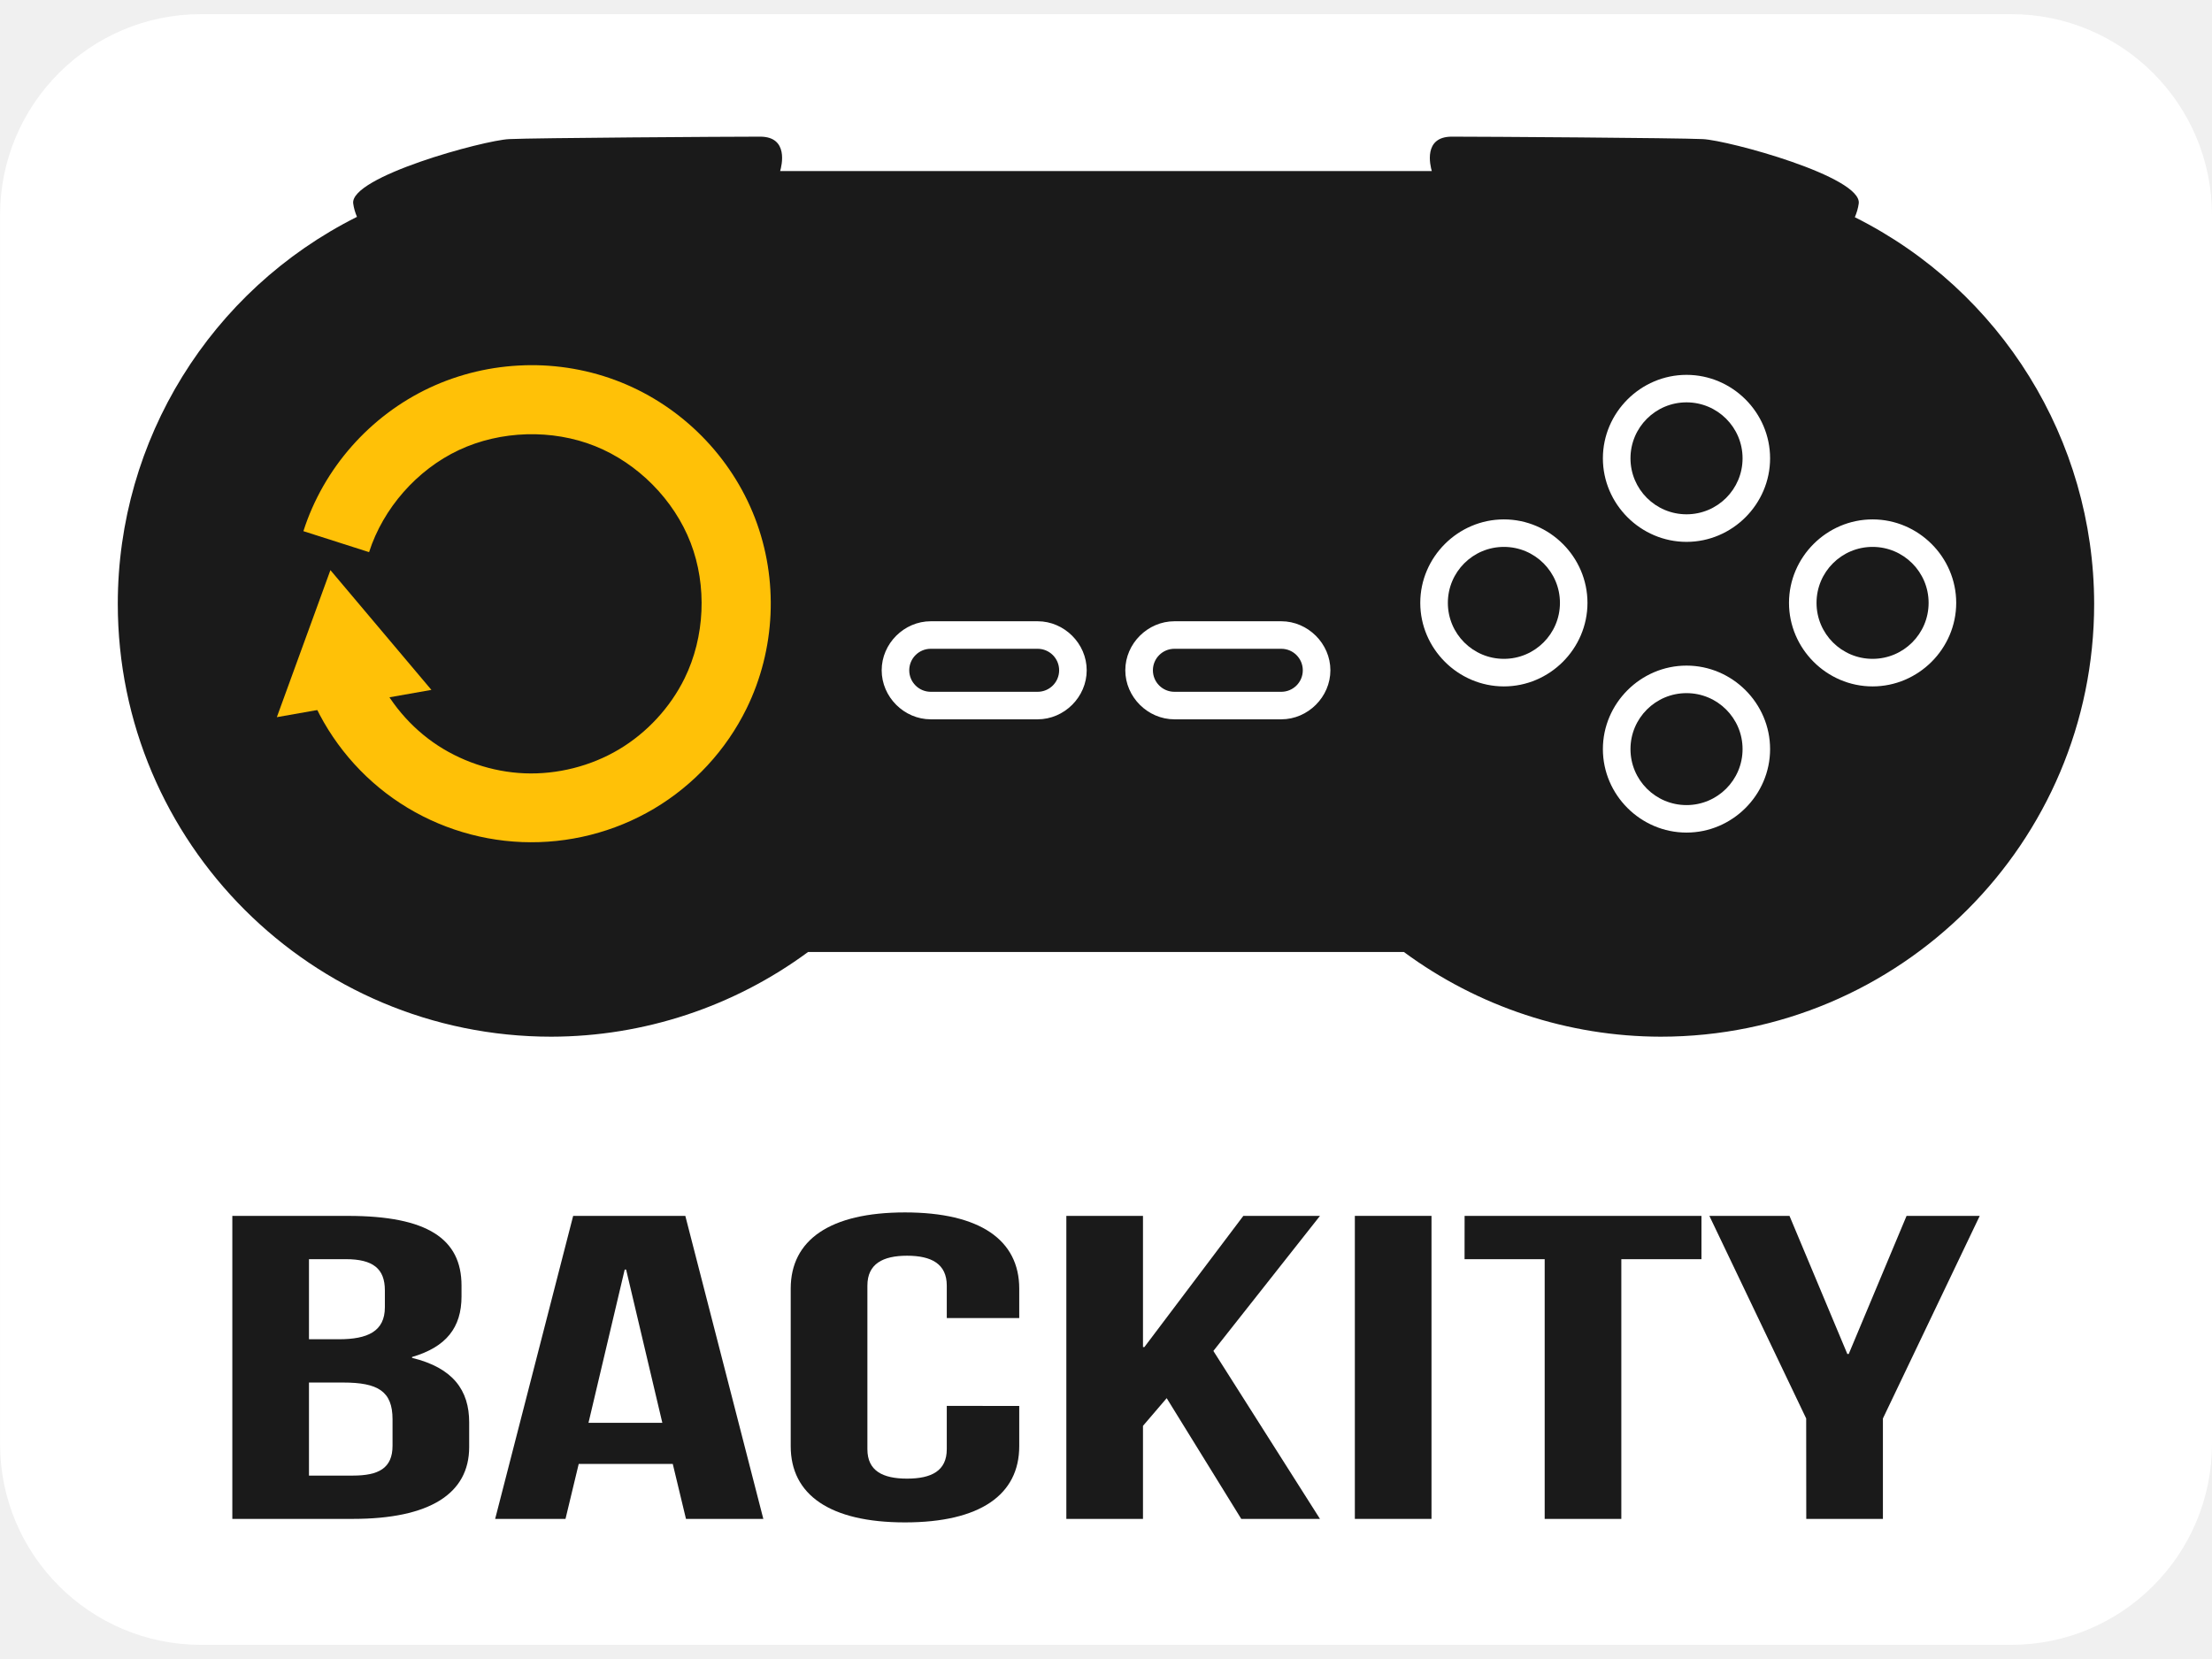
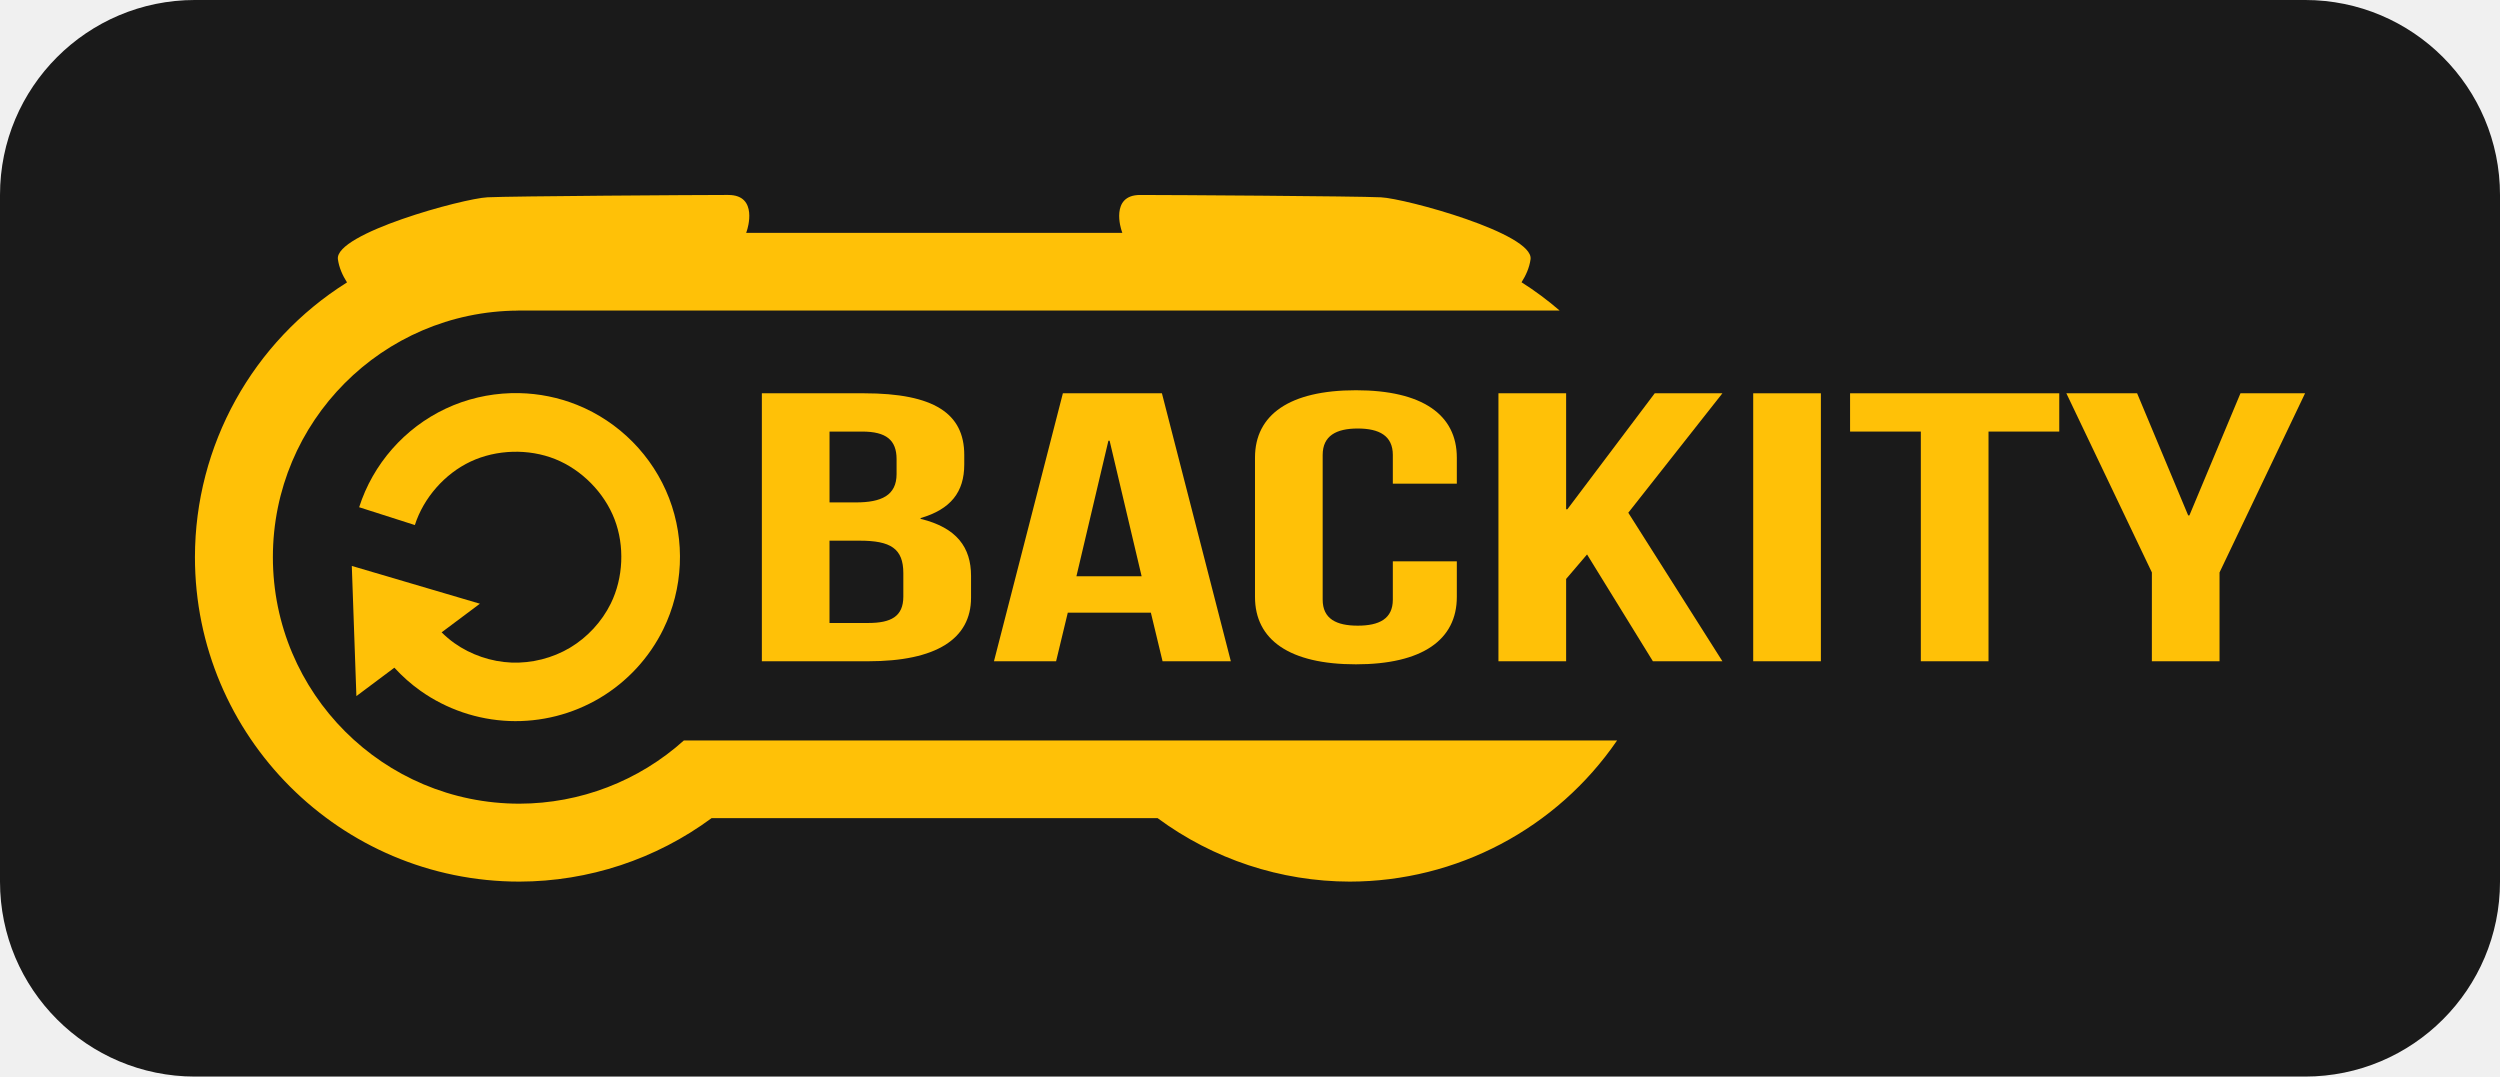
- <svg xmlns="http://www.w3.org/2000/svg" width="256" height="192" viewBox="0 0 67.731 50.8" version="1.1" id="svg8">
-   <defs id="defs2">
-     </defs>
-   <g id="layer1" transform="translate(-0.00137307,-237.0556)">
-     <rect ry="6.155" y="237.489" x="0.002" height="49.933" width="67.731" id="rect5481" style="opacity:1;fill:#ffffff;fill-opacity:1;stroke:none;stroke-width:2.117;stroke-linecap:round;stroke-linejoin:round;stroke-miterlimit:4;stroke-dasharray:none;stroke-opacity:1;paint-order:stroke fill markers" />
-     <g transform="matrix(0.8935085,0,0,0.8923153,3.607711,27.87583)" id="g5451" style="stroke-width:1.12">
-       <path id="path5447" d="m 13.939,246.959 c -1.119,0.033 -2.23,0.291 -3.255,0.772 -2.049,0.963 -3.635,2.765 -4.324,4.92 l 2.251,0.72 c 0.481,-1.505 1.644,-2.829 3.077,-3.503 1.433,-0.673 3.197,-0.725 4.667,-0.136 1.47,0.589 2.709,1.845 3.276,3.319 0.567,1.475 0.489,3.231 -0.207,4.65 -0.492,1.002 -1.293,1.871 -2.254,2.442 -0.961,0.572 -2.107,0.862 -3.225,0.818 -1.118,-0.044 -2.238,-0.426 -3.15,-1.072 -0.912,-0.646 -1.64,-1.574 -2.05,-2.612 l -2.197,0.868 c 0.582,1.472 1.589,2.756 2.882,3.672 1.293,0.916 2.838,1.44 4.421,1.503 1.584,0.063 3.166,-0.337 4.528,-1.147 1.362,-0.81 2.468,-2.01 3.166,-3.431 0.997,-2.031 1.103,-4.428 0.291,-6.54 -0.812,-2.111 -2.498,-3.819 -4.599,-4.662 -1.051,-0.421 -2.178,-0.615 -3.297,-0.582 z" style="color:#000000;font-style:normal;font-variant:normal;font-weight:normal;font-stretch:normal;font-size:medium;line-height:normal;font-family:sans-serif;font-variant-ligatures:normal;font-variant-position:normal;font-variant-caps:normal;font-variant-numeric:normal;font-variant-alternates:normal;font-feature-settings:normal;text-indent:0;text-align:start;text-decoration:none;text-decoration-line:none;text-decoration-style:solid;text-decoration-color:#000000;letter-spacing:normal;word-spacing:normal;text-transform:none;writing-mode:lr-tb;direction:ltr;text-orientation:mixed;dominant-baseline:auto;baseline-shift:baseline;text-anchor:start;white-space:normal;shape-padding:0;clip-rule:nonzero;display:inline;overflow:visible;visibility:visible;opacity:1;isolation:auto;mix-blend-mode:normal;color-interpolation:sRGB;color-interpolation-filters:linearRGB;solid-color:#000000;solid-opacity:1;vector-effect:none;fill:#ffc107;fill-opacity:1;fill-rule:nonzero;stroke:none;stroke-width:2.963;stroke-linecap:butt;stroke-linejoin:miter;stroke-miterlimit:4;stroke-dasharray:none;stroke-dashoffset:0;stroke-opacity:1;color-rendering:auto;image-rendering:auto;shape-rendering:auto;text-rendering:auto;enable-background:accumulate" />
-       <path style="opacity:1;fill:#ffc107;fill-opacity:1;stroke:none;stroke-width:4.148;stroke-linecap:round;stroke-linejoin:round;stroke-miterlimit:4;stroke-dasharray:none;stroke-opacity:1;paint-order:stroke fill markers" d="m 10.747,258.098 -5.297,0.936 1.836,-5.046 z" id="path5449" />
+ <svg xmlns="http://www.w3.org/2000/svg" width="128.233mm" height="55.221mm" viewBox="0 0 128.233 55.221" version="1.1" id="svg6729">
+   <defs id="defs6723" />
+   <g id="layer1" transform="translate(-22.81791,-32.0205)">
+     <rect style="opacity:1;fill:#1a1a1a;fill-opacity:1;stroke:none;stroke-width:5;stroke-linecap:round;stroke-linejoin:round;stroke-miterlimit:4;stroke-dasharray:none;stroke-opacity:1;paint-order:stroke fill markers" id="rect5662" width="128.233" height="55.221" x="22.818" y="32.02" rx="10" ry="10" />
+     <path style="opacity:1;fill:#ffc107;fill-opacity:1;stroke:none;stroke-width:3.969;stroke-linecap:round;stroke-linejoin:round;stroke-miterlimit:4;stroke-dasharray:none;stroke-opacity:1;paint-order:stroke fill markers" d="m 60.178,42.02 c -1.559,0 -11.093,0.06 -12.352,0.12 -1.259,0.06 -7.855,1.859 -7.676,3.178 0.06,0.438 0.246,0.842 0.467,1.188 a 16.645,16.645 0 0 0 -7.8,14.091 16.645,16.645 0 0 0 16.645,16.644 16.645,16.645 0 0 0 9.855,-3.255 h 22.879 a 16.645,16.645 0 0 0 9.856,3.255 16.645,16.645 0 0 0 13.711,-7.239 H 57.895 A 12.647,12.647 0 0 1 49.463,73.244 12.647,12.647 0 0 1 36.815,60.597 12.647,12.647 0 0 1 49.392,47.952 v -0.005 h 53.422 a 16.645,16.645 0 0 0 -1.951,-1.448 c 0.219,-0.344 0.403,-0.745 0.462,-1.18 0.18,-1.319 -6.416,-3.118 -7.675,-3.178 -1.259,-0.06 -10.794,-0.12 -12.353,-0.12 -1.559,0 -0.959,1.799 -0.959,1.799 l 0.047,0.144 h -19.293 l 0.047,-0.144 c 0,0 0.599,-1.799 -0.96,-1.799 z" id="circle6605" />
+     <g id="g6615" transform="matrix(1.220261,0,0,1.220261,-185.9537,-1319.996)" style="stroke-width:0.819">
+       <g aria-label="BackITY" transform="scale(1.267754,0.7887964)" style="font-style:normal;font-variant:normal;font-weight:normal;font-stretch:normal;font-size:20.4px;line-height:12.75px;font-family:Lato;-inkscape-font-specification:Lato;letter-spacing:0px;word-spacing:0px;fill:#ffc107;fill-opacity:1;stroke:none;stroke-width:0.217" id="text6613">
+         <path d="m 163.6,1425.596 h -3.386 v 14.28 h 3.529 c 2.244,0 3.407,-1.183 3.407,-3.386 v -1.163 c 0,-1.51 -0.469,-2.57 -1.673,-3.04 v -0.041 c 1,-0.469 1.448,-1.387 1.448,-2.856 v -0.51 c 0,-2.203 -1,-3.284 -3.325,-3.284 z m -0.143,7.854 c 1.02,0 1.448,0.408 1.448,1.734 v 1.244 c 0,1.061 -0.408,1.408 -1.163,1.408 h -1.285 v -4.386 z m 0.082,-5.814 c 0.796,0 1.142,0.449 1.142,1.469 v 0.796 c 0,1.142 -0.51,1.51 -1.346,1.51 h -0.877 v -3.774 z" style="font-style:normal;font-variant:normal;font-weight:normal;font-stretch:normal;font-family:'Bebas Neue';-inkscape-font-specification:'Bebas Neue';fill:#ffc107;fill-opacity:1;stroke-width:0.217" id="path7295" />
+         <path d="m 173.479,1425.596 h -3.284 l -2.285,14.28 h 2.06 l 0.388,-2.591 h 2.754 l 0.388,2.591 h 2.264 z m -1.775,2.53 h 0.041 l 1.061,7.221 h -2.162 z" style="font-style:normal;font-variant:normal;font-weight:normal;font-stretch:normal;font-family:'Bebas Neue';-inkscape-font-specification:'Bebas Neue';fill:#ffc107;fill-opacity:1;stroke-width:0.217" id="path7297" />
+         <path d="m 181.135,1434.552 v 2.04 c 0,1.02 -0.449,1.387 -1.163,1.387 -0.714,0 -1.163,-0.367 -1.163,-1.387 v -7.711 c 0,-1.02 0.449,-1.408 1.163,-1.408 0.714,0 1.163,0.388 1.163,1.408 v 1.53 h 2.122 v -1.387 c 0,-2.285 -1.142,-3.59 -3.346,-3.59 -2.203,0 -3.346,1.306 -3.346,3.59 v 7.425 c 0,2.285 1.142,3.59 3.346,3.59 2.203,0 3.346,-1.306 3.346,-3.59 v -1.897 z" style="font-style:normal;font-variant:normal;font-weight:normal;font-stretch:normal;font-family:'Bebas Neue';-inkscape-font-specification:'Bebas Neue';fill:#ffc107;fill-opacity:1;stroke-width:0.217" id="path7299" />
+         <path d="m 189.758,1439.876 h 2.305 l -3.121,-7.915 3.121,-6.365 h -2.244 l -2.897,6.181 h -0.041 v -6.181 h -2.244 v 14.28 h 2.244 v -4.386 l 0.694,-1.306 z" style="font-style:normal;font-variant:normal;font-weight:normal;font-stretch:normal;font-family:'Bebas Neue';-inkscape-font-specification:'Bebas Neue';fill:#ffc107;fill-opacity:1;stroke-width:0.217" id="path7301" />
+         <path d="m 193.084,1439.876 h 2.244 v -14.28 h -2.244 z" style="font-style:normal;font-variant:normal;font-weight:normal;font-stretch:normal;font-family:'Bebas Neue';-inkscape-font-specification:'Bebas Neue';fill:#ffc107;fill-opacity:1;stroke-width:0.217" id="path7303" />
+         <path d="m 196.296,1427.636 h 2.346 v 12.24 h 2.244 v -12.24 h 2.346 v -2.04 h -6.936 z" style="font-style:normal;font-variant:normal;font-weight:normal;font-stretch:normal;font-family:'Bebas Neue';-inkscape-font-specification:'Bebas Neue';fill:#ffc107;fill-opacity:1;stroke-width:0.217" id="path7305" />
+         <path d="m 206.302,1439.876 h 2.244 v -4.733 l 2.836,-9.547 h -2.142 l -1.693,6.507 h -0.041 l -1.693,-6.507 h -2.346 l 2.836,9.547 z" style="font-style:normal;font-variant:normal;font-weight:normal;font-stretch:normal;font-family:'Bebas Neue';-inkscape-font-specification:'Bebas Neue';fill:#ffc107;fill-opacity:1;stroke-width:0.217" id="path7307" />
+       </g>
    </g>
-     <path id="path5457" d="m 23.276,241.24 c -0.97,0 -6.901,0.037 -7.685,0.075 -0.783,0.037 -4.887,1.155 -4.775,1.974 0.019,0.142 0.061,0.278 0.115,0.407 -4.488,2.248 -7.323,6.832 -7.324,11.847 7.14e-5,7.322 5.944,13.257 13.275,13.257 2.83,-0.005 5.584,-0.914 7.861,-2.593 h 18.246 c 2.277,1.679 5.031,2.588 7.861,2.593 7.332,1.4e-4 13.275,-5.935 13.275,-13.257 -0.007,-5.011 -2.842,-9.591 -7.328,-11.836 0.056,-0.132 0.099,-0.272 0.119,-0.418 0.112,-0.82 -3.991,-1.937 -4.775,-1.974 -0.783,-0.037 -6.715,-0.075 -7.685,-0.075 -0.881,0 -0.662,0.884 -0.613,1.054 H 23.889 c 0.049,-0.169 0.268,-1.054 -0.613,-1.054 z m 28.367,7.294 c 1.404,0 2.559,1.154 2.559,2.556 0,1.402 -1.156,2.558 -2.559,2.558 -1.404,0 -2.561,-1.156 -2.561,-2.558 0,-1.402 1.157,-2.556 2.561,-2.556 z m -5.592,4.426 c 1.404,0 2.559,1.154 2.559,2.556 0,1.402 -1.155,2.558 -2.559,2.558 -1.404,0 -2.561,-1.156 -2.561,-2.558 0,-1.402 1.157,-2.556 2.561,-2.556 z m 11.289,0 c 1.404,0 2.561,1.154 2.561,2.556 0,1.402 -1.157,2.558 -2.561,2.558 -1.404,0 -2.559,-1.156 -2.559,-2.558 0,-1.402 1.156,-2.556 2.559,-2.556 z m -28.838,3.119 h 3.271 c 0.818,0 1.503,0.684 1.503,1.501 0,0.817 -0.685,1.502 -1.503,1.502 h -3.271 c -0.818,0 -1.504,-0.684 -1.504,-1.502 0,-0.817 0.685,-1.501 1.504,-1.501 z m 7.461,0 h 3.27 c 0.818,0 1.505,0.684 1.505,1.501 0,0.817 -0.686,1.502 -1.505,1.502 h -3.27 c -0.818,0 -1.505,-0.684 -1.505,-1.502 0,-0.817 0.686,-1.501 1.505,-1.501 z m 15.68,1.358 c 1.404,0 2.559,1.155 2.559,2.557 0,1.402 -1.156,2.556 -2.559,2.556 -1.404,0 -2.561,-1.154 -2.561,-2.556 0,-1.402 1.157,-2.557 2.561,-2.557 z" style="opacity:1;fill:#1a1a1a;fill-opacity:1;stroke:none;stroke-width:2.117;stroke-linecap:round;stroke-linejoin:round;stroke-miterlimit:4;stroke-dasharray:none;stroke-opacity:1;paint-order:stroke fill markers" />
-     <ellipse style="opacity:1;fill:#1a1a1a;fill-opacity:1;stroke:none;stroke-width:2.117;stroke-linecap:round;stroke-linejoin:round;stroke-miterlimit:4;stroke-dasharray:none;stroke-opacity:1;paint-order:stroke fill markers" id="ellipse5459" cx="51.643" cy="251.09" rx="1.716" ry="1.714" />
-     <ellipse cy="255.516" cx="46.051" id="ellipse5461" style="opacity:1;fill:#1a1a1a;fill-opacity:1;stroke:none;stroke-width:2.117;stroke-linecap:round;stroke-linejoin:round;stroke-miterlimit:4;stroke-dasharray:none;stroke-opacity:1;paint-order:stroke fill markers" rx="1.716" ry="1.714" />
-     <ellipse style="opacity:1;fill:#1a1a1a;fill-opacity:1;stroke:none;stroke-width:2.117;stroke-linecap:round;stroke-linejoin:round;stroke-miterlimit:4;stroke-dasharray:none;stroke-opacity:1;paint-order:stroke fill markers" id="ellipse5463" cx="57.34" cy="255.516" rx="1.716" ry="1.714" />
-     <ellipse cy="259.994" cx="51.643" id="ellipse5465" style="opacity:1;fill:#1a1a1a;fill-opacity:1;stroke:none;stroke-width:2.117;stroke-linecap:round;stroke-linejoin:round;stroke-miterlimit:4;stroke-dasharray:none;stroke-opacity:1;paint-order:stroke fill markers" rx="1.716" ry="1.714" />
-     <rect style="opacity:1;fill:#1a1a1a;fill-opacity:1;stroke:none;stroke-width:2.117;stroke-linecap:round;stroke-linejoin:round;stroke-miterlimit:4;stroke-dasharray:none;stroke-opacity:1;paint-order:stroke fill markers" id="rect5467" width="4.59" height="1.317" x="27.842" y="256.922" ry="0.659" />
-     <rect ry="0.659" y="256.922" x="35.303" height="1.317" width="4.59" id="rect5469" style="opacity:1;fill:#1a1a1a;fill-opacity:1;stroke:none;stroke-width:2.117;stroke-linecap:round;stroke-linejoin:round;stroke-miterlimit:4;stroke-dasharray:none;stroke-opacity:1;paint-order:stroke fill markers" />
-     <g transform="matrix(0.8935085,0,0,0.8923153,3.607711,27.87583)" id="g5475" style="stroke-width:1.12">
-       <path style="color:#000000;font-style:normal;font-variant:normal;font-weight:normal;font-stretch:normal;font-size:medium;line-height:normal;font-family:sans-serif;font-variant-ligatures:normal;font-variant-position:normal;font-variant-caps:normal;font-variant-numeric:normal;font-variant-alternates:normal;font-feature-settings:normal;text-indent:0;text-align:start;text-decoration:none;text-decoration-line:none;text-decoration-style:solid;text-decoration-color:#000000;letter-spacing:normal;word-spacing:normal;text-transform:none;writing-mode:lr-tb;direction:ltr;text-orientation:mixed;dominant-baseline:auto;baseline-shift:baseline;text-anchor:start;white-space:normal;shape-padding:0;clip-rule:nonzero;display:inline;overflow:visible;visibility:visible;opacity:1;isolation:auto;mix-blend-mode:normal;color-interpolation:sRGB;color-interpolation-filters:linearRGB;solid-color:#000000;solid-opacity:1;vector-effect:none;fill:#ffc107;fill-opacity:1;fill-rule:nonzero;stroke:none;stroke-width:2.963;stroke-linecap:butt;stroke-linejoin:miter;stroke-miterlimit:4;stroke-dasharray:none;stroke-dashoffset:0;stroke-opacity:1;color-rendering:auto;image-rendering:auto;shape-rendering:auto;text-rendering:auto;enable-background:accumulate" d="m 13.939,246.959 c -1.119,0.033 -2.23,0.291 -3.255,0.772 -2.049,0.963 -3.635,2.765 -4.324,4.92 l 2.251,0.72 c 0.481,-1.505 1.644,-2.829 3.077,-3.503 1.433,-0.673 3.197,-0.725 4.667,-0.136 1.47,0.589 2.709,1.845 3.276,3.319 0.567,1.475 0.489,3.231 -0.207,4.65 -0.492,1.002 -1.293,1.871 -2.254,2.442 -0.961,0.572 -2.107,0.862 -3.225,0.818 -1.118,-0.044 -2.238,-0.426 -3.15,-1.072 -0.912,-0.646 -1.64,-1.574 -2.05,-2.612 l -2.197,0.868 c 0.582,1.472 1.589,2.756 2.882,3.672 1.293,0.916 2.838,1.44 4.421,1.503 1.584,0.063 3.166,-0.337 4.528,-1.147 1.362,-0.81 2.468,-2.01 3.166,-3.431 0.997,-2.031 1.103,-4.428 0.291,-6.54 -0.812,-2.111 -2.498,-3.819 -4.599,-4.662 -1.051,-0.421 -2.178,-0.615 -3.297,-0.582 z" id="path5471" />
-       <path id="path5473" d="m 10.747,258.098 -5.297,0.936 1.836,-5.046 z" style="opacity:1;fill:#ffc107;fill-opacity:1;stroke:none;stroke-width:4.148;stroke-linecap:round;stroke-linejoin:round;stroke-miterlimit:4;stroke-dasharray:none;stroke-opacity:1;paint-order:stroke fill markers" />
-     </g>
-     <g aria-label="Backity" transform="scale(1.2686,0.7882705)" style="font-style:normal;font-variant:normal;font-weight:normal;font-stretch:normal;font-size:16.816px;line-height:10.51px;font-family:Lato;-inkscape-font-specification:Lato;letter-spacing:0px;word-spacing:0px;fill:#1a1a1a;fill-opacity:1;stroke:none;stroke-width:2.117;stroke-miterlimit:4;stroke-dasharray:none;stroke-opacity:1" id="text5479">
-       <path d="M 8.399,347.96 H 5.608 v 11.771 h 2.909 c 1.85,0 2.808,-0.975 2.808,-2.791 v -0.958 c 0,-1.244 -0.387,-2.119 -1.379,-2.506 v -0.034 c 0.824,-0.387 1.194,-1.143 1.194,-2.354 v -0.42 c 0,-1.816 -0.824,-2.707 -2.741,-2.707 z m -0.118,6.474 c 0.841,0 1.194,0.336 1.194,1.429 v 1.026 c 0,0.874 -0.336,1.16 -0.958,1.16 h -1.059 v -3.615 z m 0.067,-4.792 c 0.656,0 0.942,0.37 0.942,1.211 v 0.656 c 0,0.942 -0.42,1.244 -1.11,1.244 H 7.458 v -3.111 z" style="font-style:normal;font-variant:normal;font-weight:normal;font-stretch:normal;font-family:'Bebas Neue';-inkscape-font-specification:'Bebas Neue';fill:#1a1a1a;fill-opacity:1;stroke:none;stroke-width:2.117;stroke-miterlimit:4;stroke-dasharray:none;stroke-opacity:1" id="path4501" />
-       <path d="m 16.542,347.96 h -2.707 l -1.883,11.771 h 1.698 l 0.319,-2.136 h 2.27 l 0.319,2.136 h 1.867 z m -1.463,2.085 h 0.034 l 0.874,5.953 h -1.782 z" style="font-style:normal;font-variant:normal;font-weight:normal;font-stretch:normal;font-family:'Bebas Neue';-inkscape-font-specification:'Bebas Neue';fill:#1a1a1a;fill-opacity:1;stroke:none;stroke-width:2.117;stroke-miterlimit:4;stroke-dasharray:none;stroke-opacity:1" id="path4503" />
-       <path d="m 22.853,355.342 v 1.682 c 0,0.841 -0.37,1.143 -0.958,1.143 -0.589,0 -0.958,-0.303 -0.958,-1.143 v -6.356 c 0,-0.841 0.37,-1.16 0.958,-1.16 0.589,0 0.958,0.319 0.958,1.16 v 1.261 h 1.749 v -1.143 c 0,-1.883 -0.942,-2.96 -2.758,-2.96 -1.816,0 -2.758,1.076 -2.758,2.96 v 6.121 c 0,1.883 0.942,2.96 2.758,2.96 1.816,0 2.758,-1.076 2.758,-2.96 v -1.564 z" style="font-style:normal;font-variant:normal;font-weight:normal;font-stretch:normal;font-family:'Bebas Neue';-inkscape-font-specification:'Bebas Neue';fill:#1a1a1a;fill-opacity:1;stroke:none;stroke-width:2.117;stroke-miterlimit:4;stroke-dasharray:none;stroke-opacity:1" id="path4505" />
-       <path d="m 29.961,359.731 h 1.9 l -2.573,-6.524 2.573,-5.246 h -1.85 l -2.388,5.095 h -0.034 v -5.095 h -1.85 v 11.771 h 1.85 v -3.615 l 0.572,-1.076 z" style="font-style:normal;font-variant:normal;font-weight:normal;font-stretch:normal;font-family:'Bebas Neue';-inkscape-font-specification:'Bebas Neue';fill:#1a1a1a;fill-opacity:1;stroke:none;stroke-width:2.117;stroke-miterlimit:4;stroke-dasharray:none;stroke-opacity:1" id="path4507" />
-       <path d="m 32.703,359.731 h 1.85 v -11.771 h -1.85 z" style="font-style:normal;font-variant:normal;font-weight:normal;font-stretch:normal;font-family:'Bebas Neue';-inkscape-font-specification:'Bebas Neue';fill:#1a1a1a;fill-opacity:1;stroke:none;stroke-width:2.117;stroke-miterlimit:4;stroke-dasharray:none;stroke-opacity:1" id="path4509" />
-       <path d="m 35.351,349.642 h 1.934 v 10.089 h 1.85 v -10.089 h 1.934 v -1.682 h -5.717 z" style="font-style:normal;font-variant:normal;font-weight:normal;font-stretch:normal;font-family:'Bebas Neue';-inkscape-font-specification:'Bebas Neue';fill:#1a1a1a;fill-opacity:1;stroke:none;stroke-width:2.117;stroke-miterlimit:4;stroke-dasharray:none;stroke-opacity:1" id="path4511" />
-       <path d="m 43.599,359.731 h 1.85 V 355.83 l 2.337,-7.87 h -1.766 l -1.396,5.364 h -0.034 l -1.396,-5.364 h -1.934 l 2.337,7.87 z" style="font-style:normal;font-variant:normal;font-weight:normal;font-stretch:normal;font-family:'Bebas Neue';-inkscape-font-specification:'Bebas Neue';fill:#1a1a1a;fill-opacity:1;stroke:none;stroke-width:2.117;stroke-miterlimit:4;stroke-dasharray:none;stroke-opacity:1" id="path4513" />
+     <g style="stroke-width:1.107" id="g6621" transform="matrix(0.9032258,0,0,0.9032258,-129.5973,-112.645)">
+       <path style="color:#000000;font-style:normal;font-variant:normal;font-weight:normal;font-stretch:normal;font-size:medium;line-height:normal;font-family:sans-serif;font-variant-ligatures:normal;font-variant-position:normal;font-variant-caps:normal;font-variant-numeric:normal;font-variant-alternates:normal;font-feature-settings:normal;text-indent:0;text-align:start;text-decoration:none;text-decoration-line:none;text-decoration-style:solid;text-decoration-color:#000000;letter-spacing:normal;word-spacing:normal;text-transform:none;writing-mode:lr-tb;direction:ltr;text-orientation:mixed;dominant-baseline:auto;baseline-shift:baseline;text-anchor:start;white-space:normal;shape-padding:0;clip-rule:nonzero;display:inline;overflow:visible;visibility:visible;opacity:1;isolation:auto;mix-blend-mode:normal;color-interpolation:sRGB;color-interpolation-filters:linearRGB;solid-color:#000000;solid-opacity:1;vector-effect:none;fill:#ffc107;fill-opacity:1;fill-rule:nonzero;stroke:none;stroke-width:11.339;stroke-linecap:butt;stroke-linejoin:miter;stroke-miterlimit:4;stroke-dasharray:none;stroke-dashoffset:0;stroke-opacity:1;color-rendering:auto;image-rendering:auto;shape-rendering:auto;text-rendering:auto;enable-background:accumulate" d="m 62.889,38.418 c -0.543,-0.012 -1.086,-0.01 -1.629,0.006 -4.342,0.126 -8.657,1.127 -12.643,3 -7.972,3.746 -14.109,10.73 -16.787,19.115 l 10.801,3.455 c 1.681,-5.264 5.793,-9.952 10.809,-12.309 5.015,-2.357 11.256,-2.537 16.4,-0.475 5.144,2.063 9.518,6.504 11.502,11.662 1.984,5.158 1.71,11.373 -0.727,16.336 -1.724,3.509 -4.553,6.571 -7.92,8.574 -3.368,2.004 -7.408,3.029 -11.328,2.873 -3.92,-0.156 -7.871,-1.501 -11.068,-3.766 -0.88,-0.624 -1.706,-1.331 -2.48,-2.094 l 7.422,-5.551 -24.834,-7.326 0.889,25.236 7.363,-5.508 c 1.525,1.668 3.228,3.18 5.086,4.496 5.025,3.56 11.02,5.595 17.176,5.84 6.153,0.243 12.284,-1.313 17.574,-4.461 C 83.786,94.374 88.076,89.728 90.789,84.203 94.669,76.301 95.084,67.015 91.924,58.799 88.763,50.583 82.236,43.97 74.061,40.691 70.484,39.257 66.69,38.5 62.889,38.418 Z" transform="matrix(0.2929315,0,0,0.2929315,179.8169,171.2367)" id="path6617" />
    </g>
  </g>
</svg>
